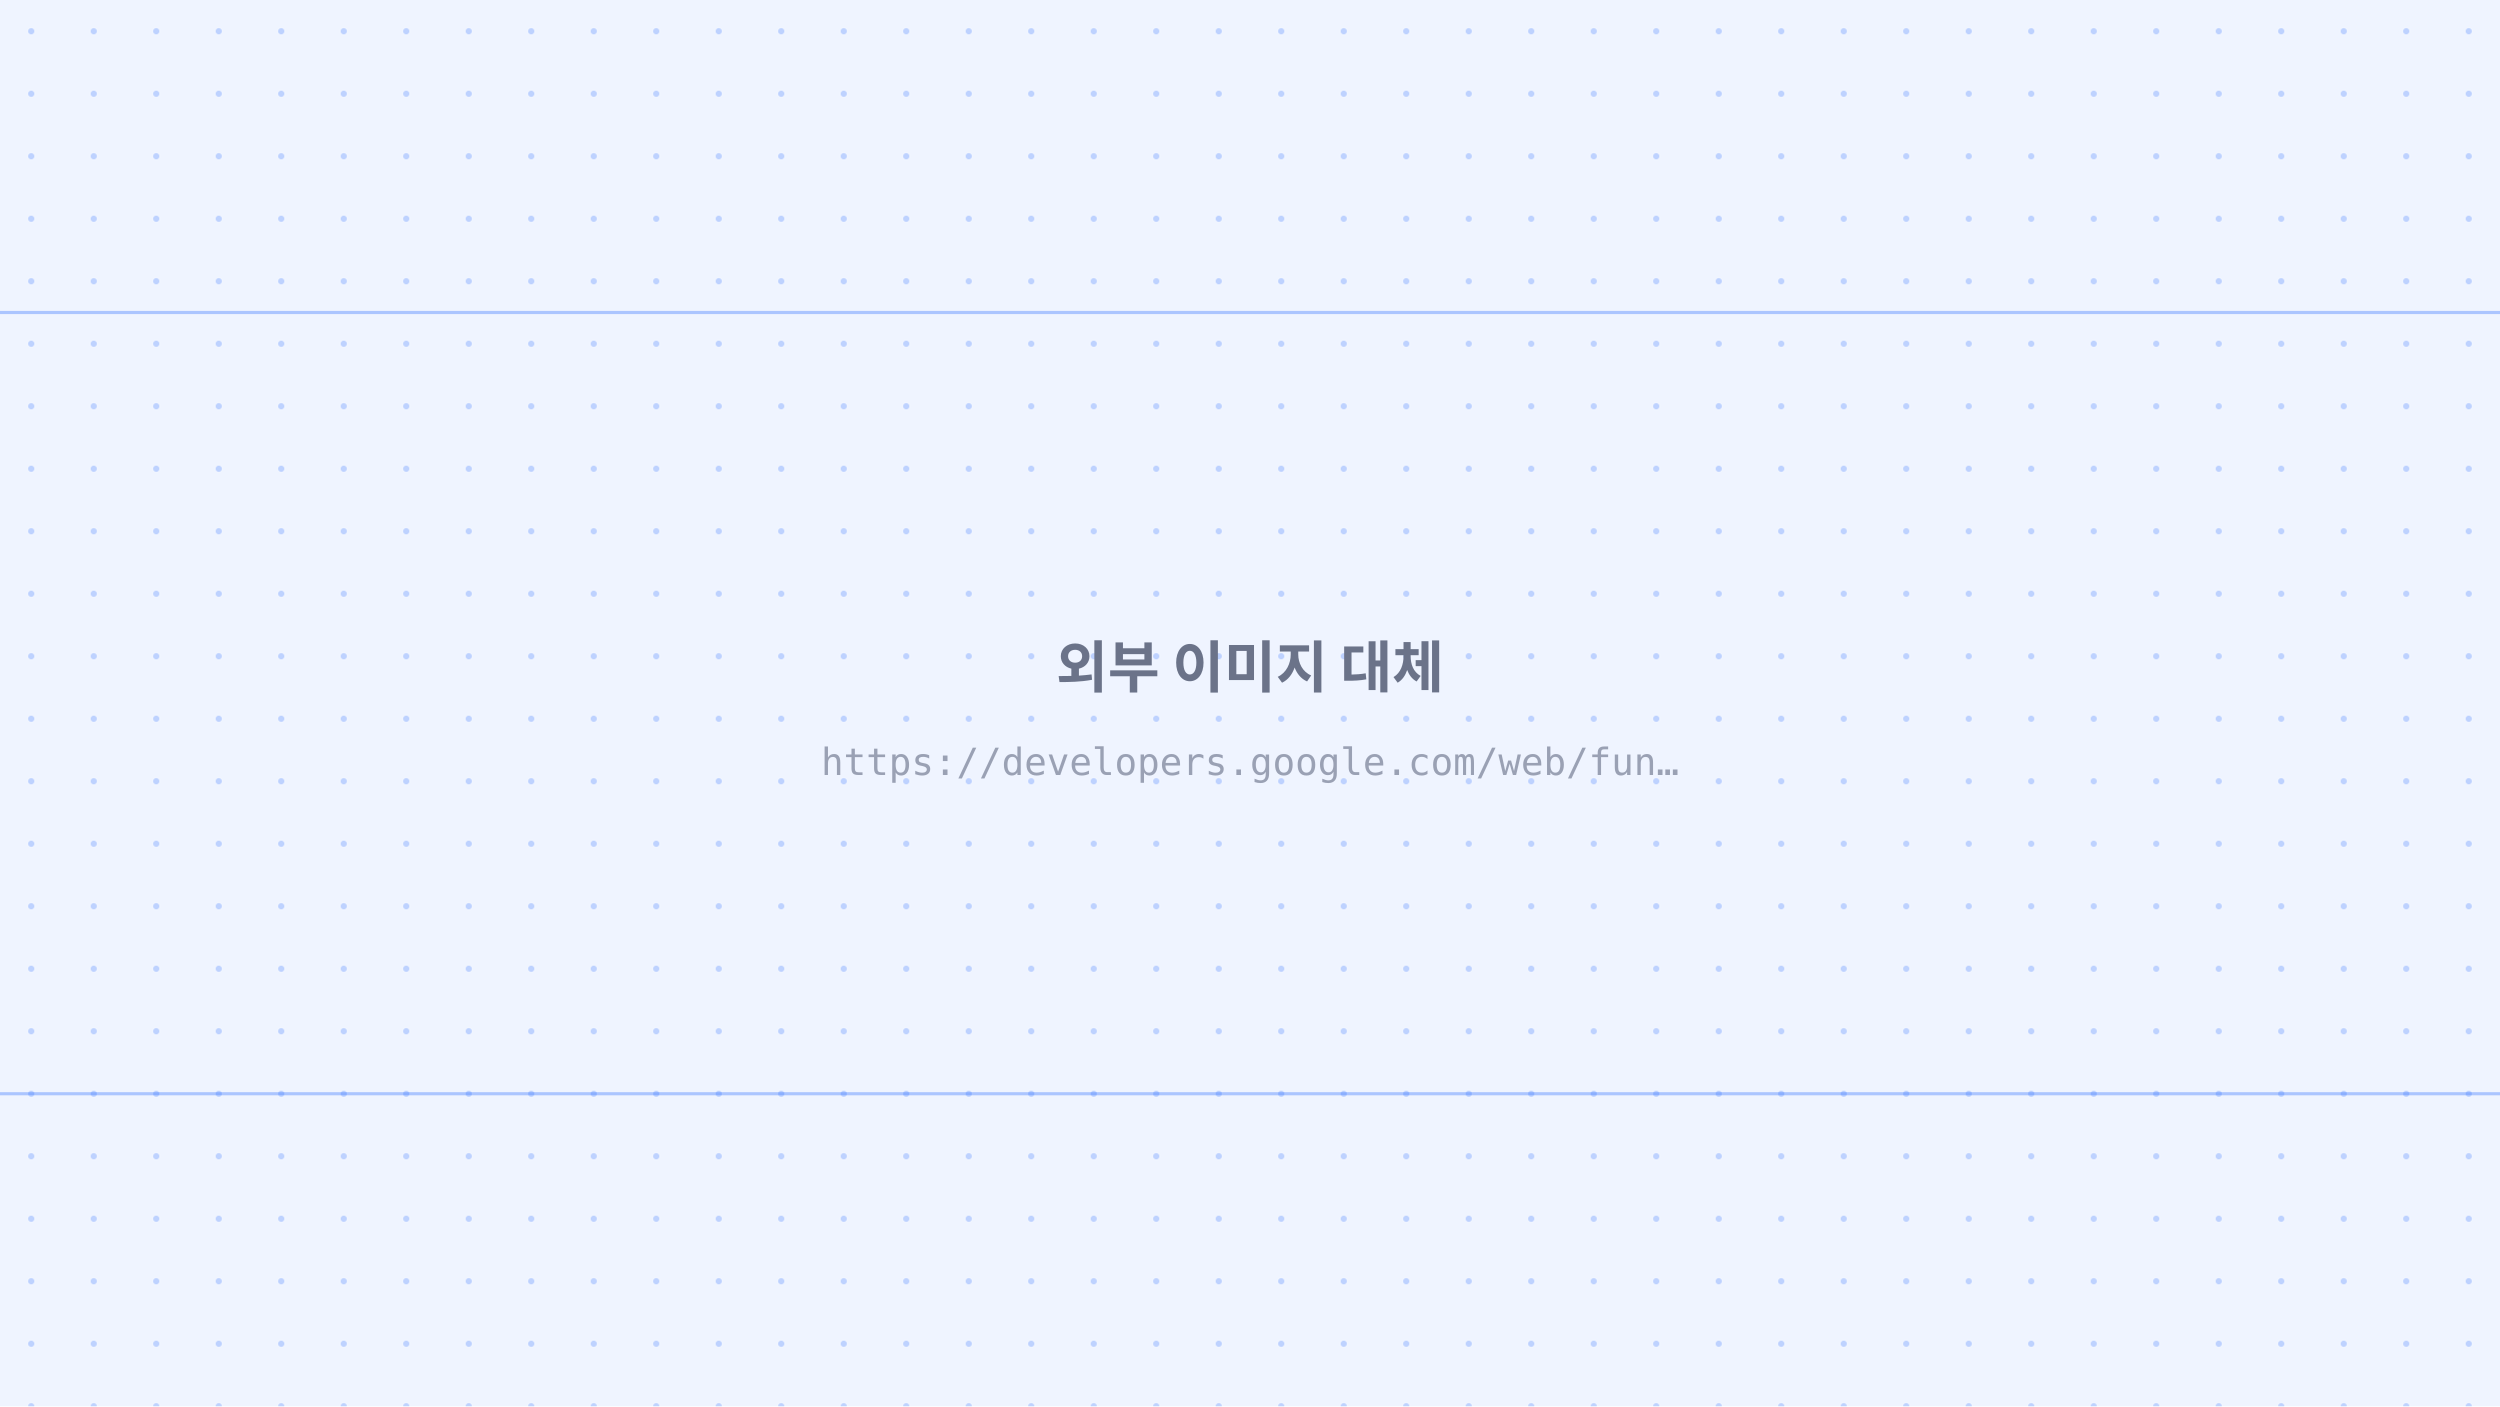
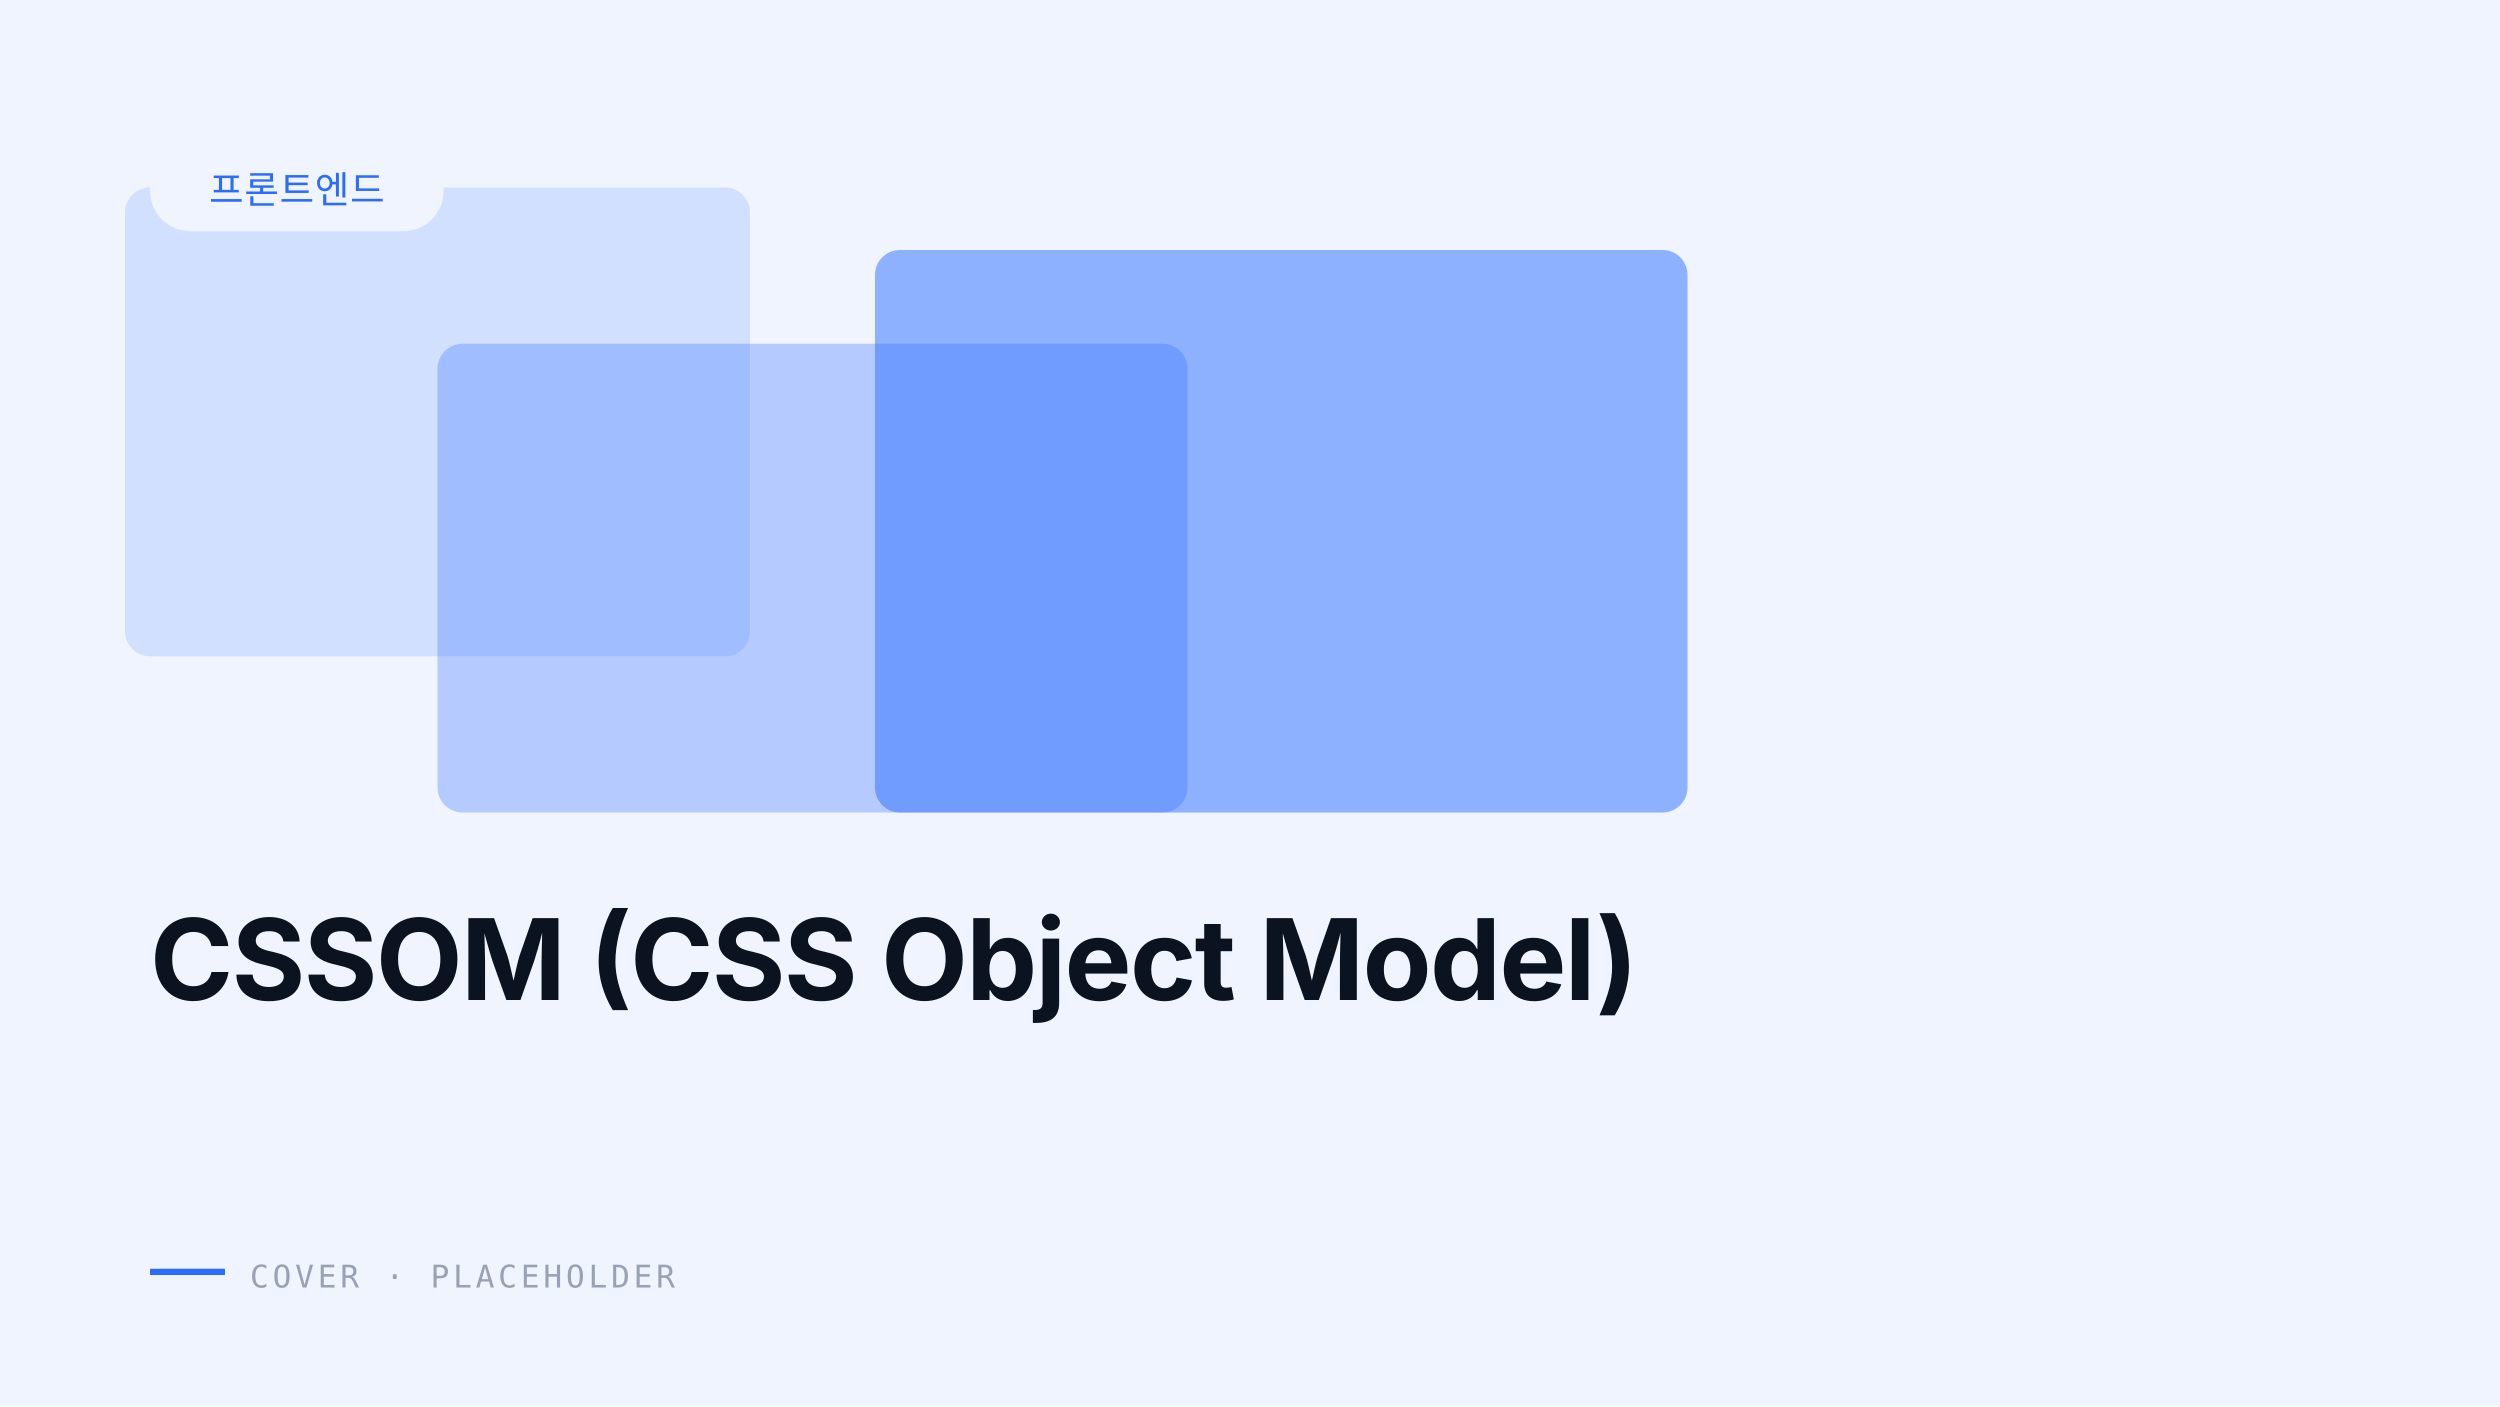
<svg xmlns="http://www.w3.org/2000/svg" viewBox="0 0 800 450" preserveAspectRatio="xMidYMid slice">
-   <defs>
-     <pattern id="p" width="20" height="20" patternUnits="userSpaceOnUse">
-       <rect width="20" height="20" fill="#eff4ff" />
-       <circle cx="10" cy="10" r="1" fill="#2b6cff" opacity="0.25" />
-     </pattern>
-   </defs>
-   <rect width="800" height="450" fill="url(#p)" />
-   <g fill="none" stroke="#2b6cff" stroke-width="1" opacity="0.35">
-     <line x1="0" y1="100" x2="800" y2="100" />
-     <line x1="0" y1="350" x2="800" y2="350" />
+   <rect width="800" height="450" fill="#eff4ff" />
+   <g fill="#2b6cff">
+     <rect x="40" y="60" width="200" height="150" rx="8" opacity="0.15" />
+     <rect x="140" y="110" width="240" height="150" rx="8" opacity="0.3" />
+     <rect x="280" y="80" width="260" height="180" rx="8" opacity="0.5" />
  </g>
-   <text x="400" y="220" text-anchor="middle" font-family="'Pretendard Variable', -apple-system, sans-serif" font-size="18" fill="#6b7389" font-weight="600">외부 이미지 대체</text>
-   <text x="400" y="248" text-anchor="middle" font-family="'JetBrains Mono', monospace" font-size="12" fill="#9aa1b4">https://developers.google.com/web/fun…</text>
+   <g transform="translate(48 48)">
+     <rect width="94" height="26" rx="13" fill="#eff4ff" />
+     <text x="47" y="17" text-anchor="middle" font-family="'Pretendard Variable', sans-serif" font-size="12" font-weight="500" fill="#2b6cff" letter-spacing="0.02em">프론트엔드</text>
+   </g>
+   <text x="48" y="320" font-family="'Pretendard Variable', 'Pretendard', -apple-system, sans-serif" font-size="36" font-weight="700" fill="#0b1220" letter-spacing="-0.5">CSSOM (CSS Object Model)</text>
+   <rect x="48" y="406" width="24" height="2" fill="#2b6cff" />
+   <text x="80" y="412" font-family="'JetBrains Mono', monospace" font-size="10" fill="#9aa1b4" letter-spacing="0.12em">COVER · PLACEHOLDER</text>
</svg>
